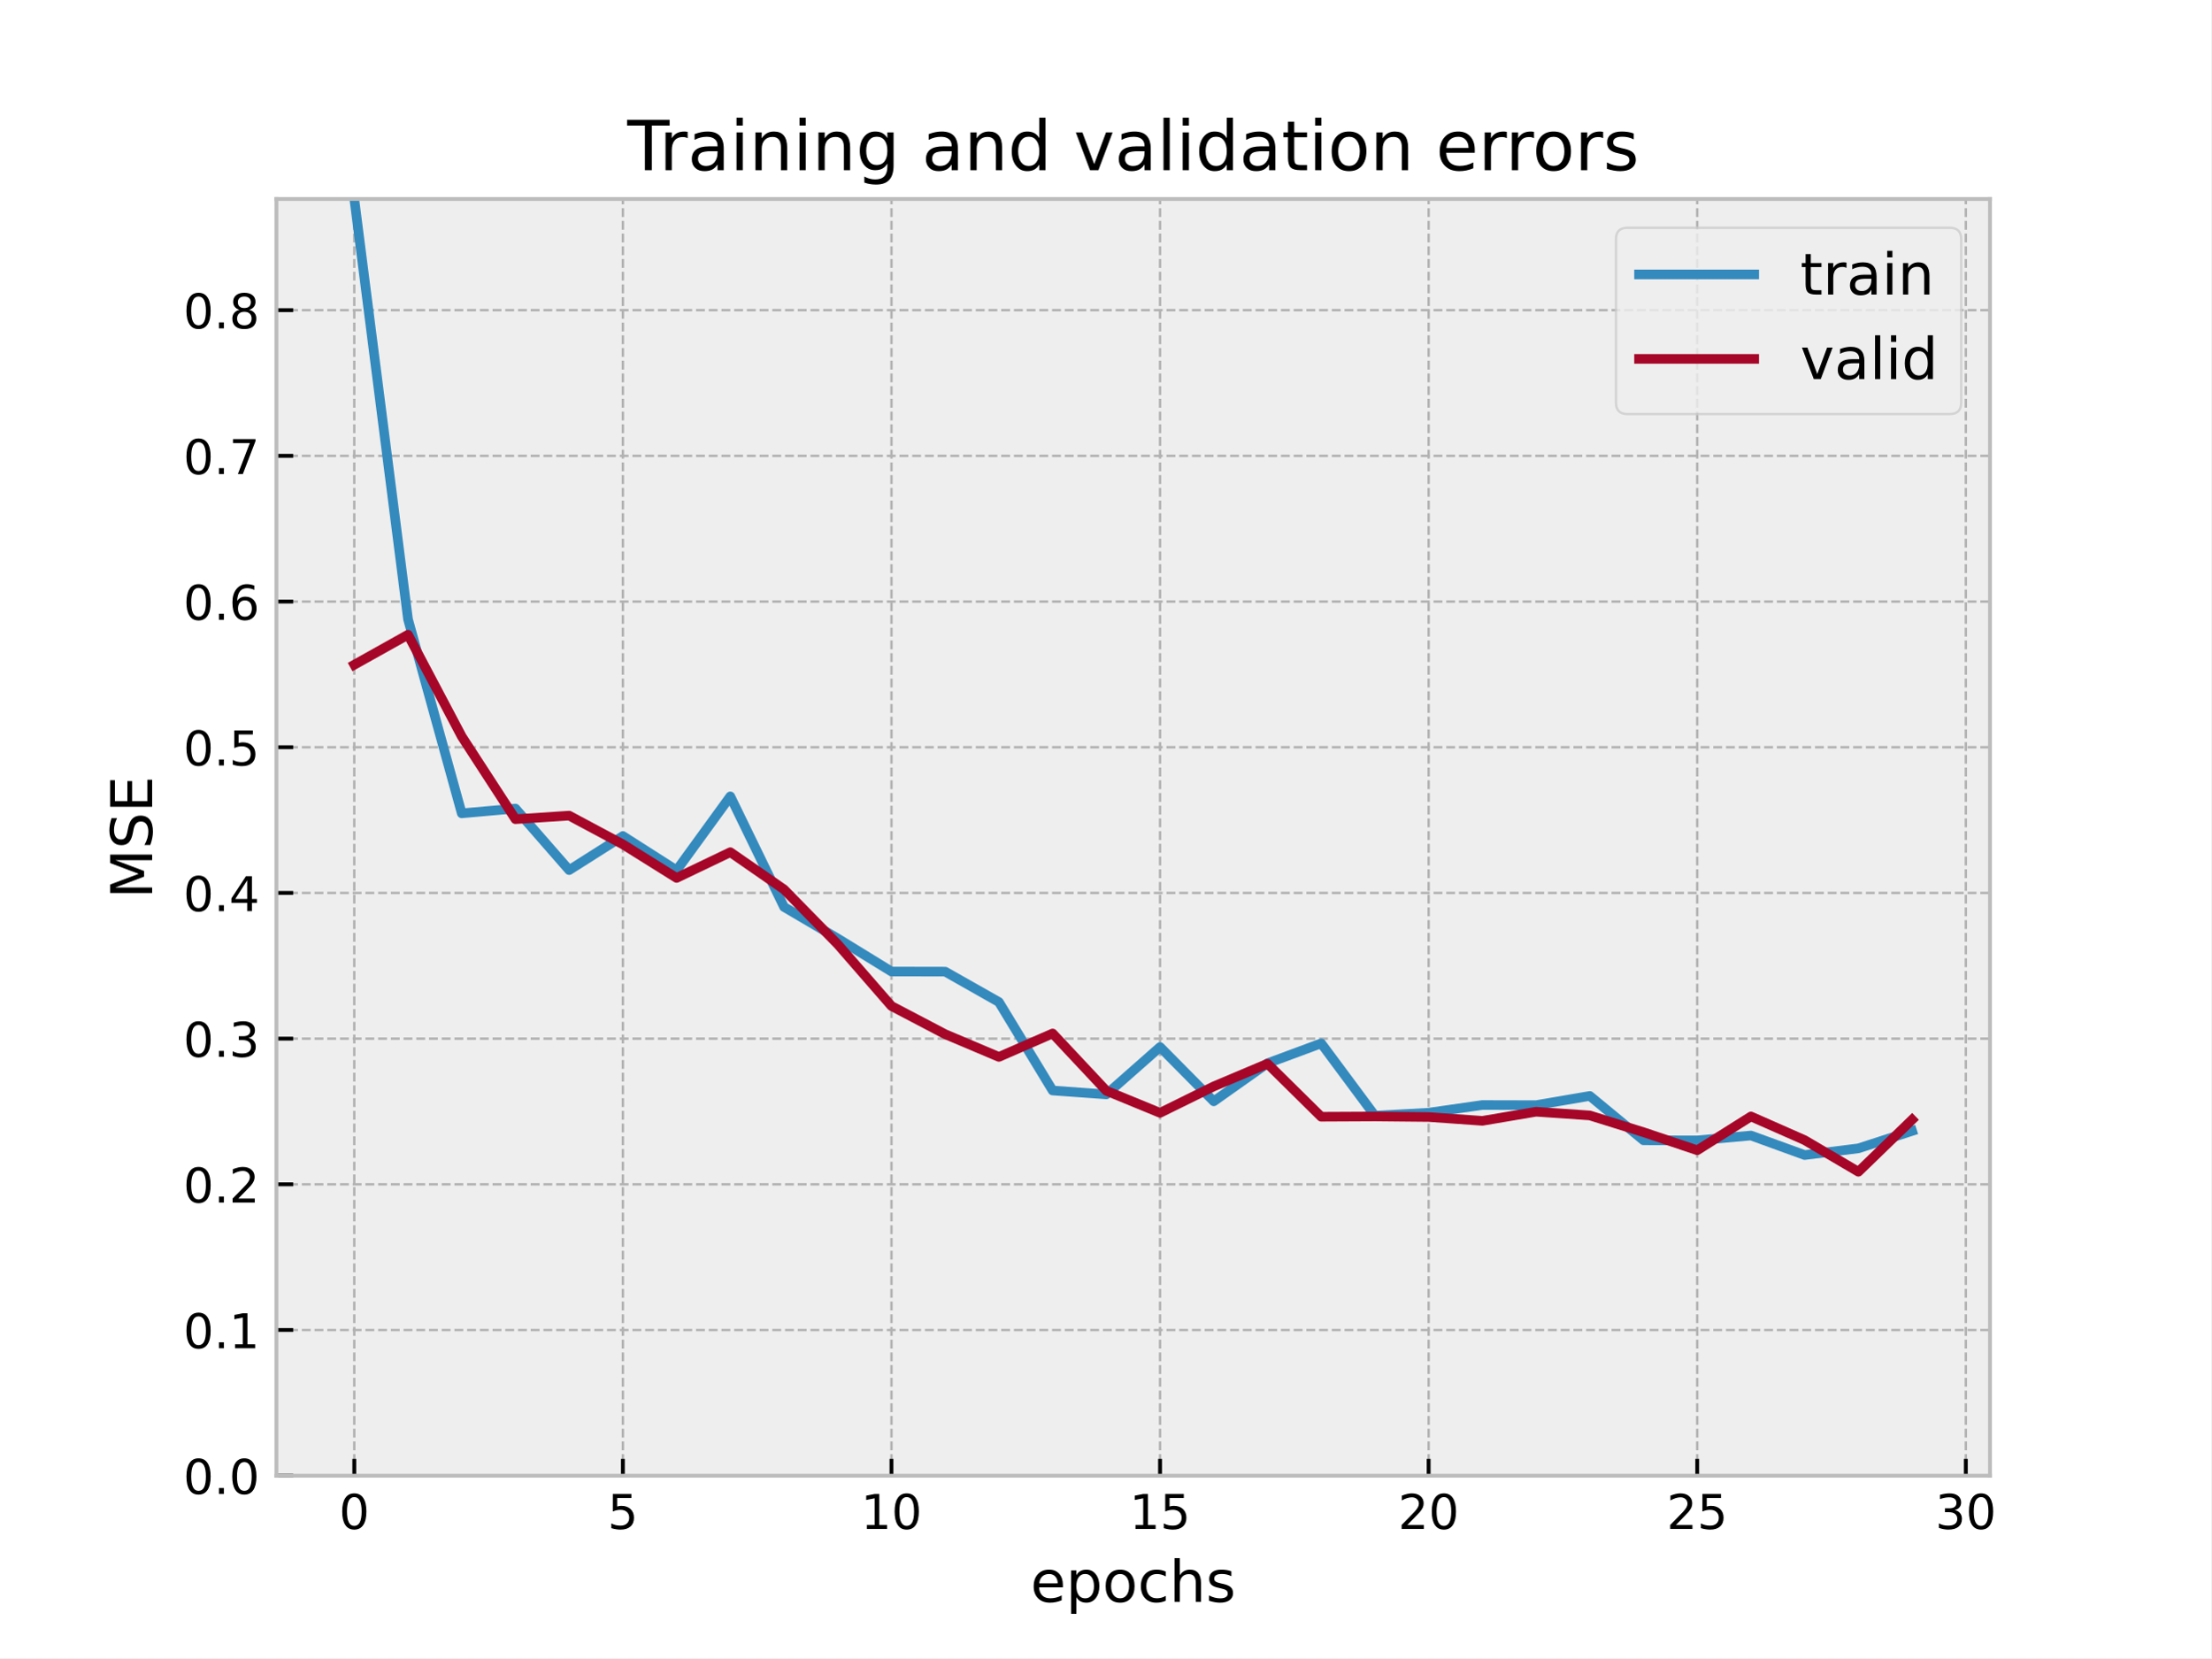
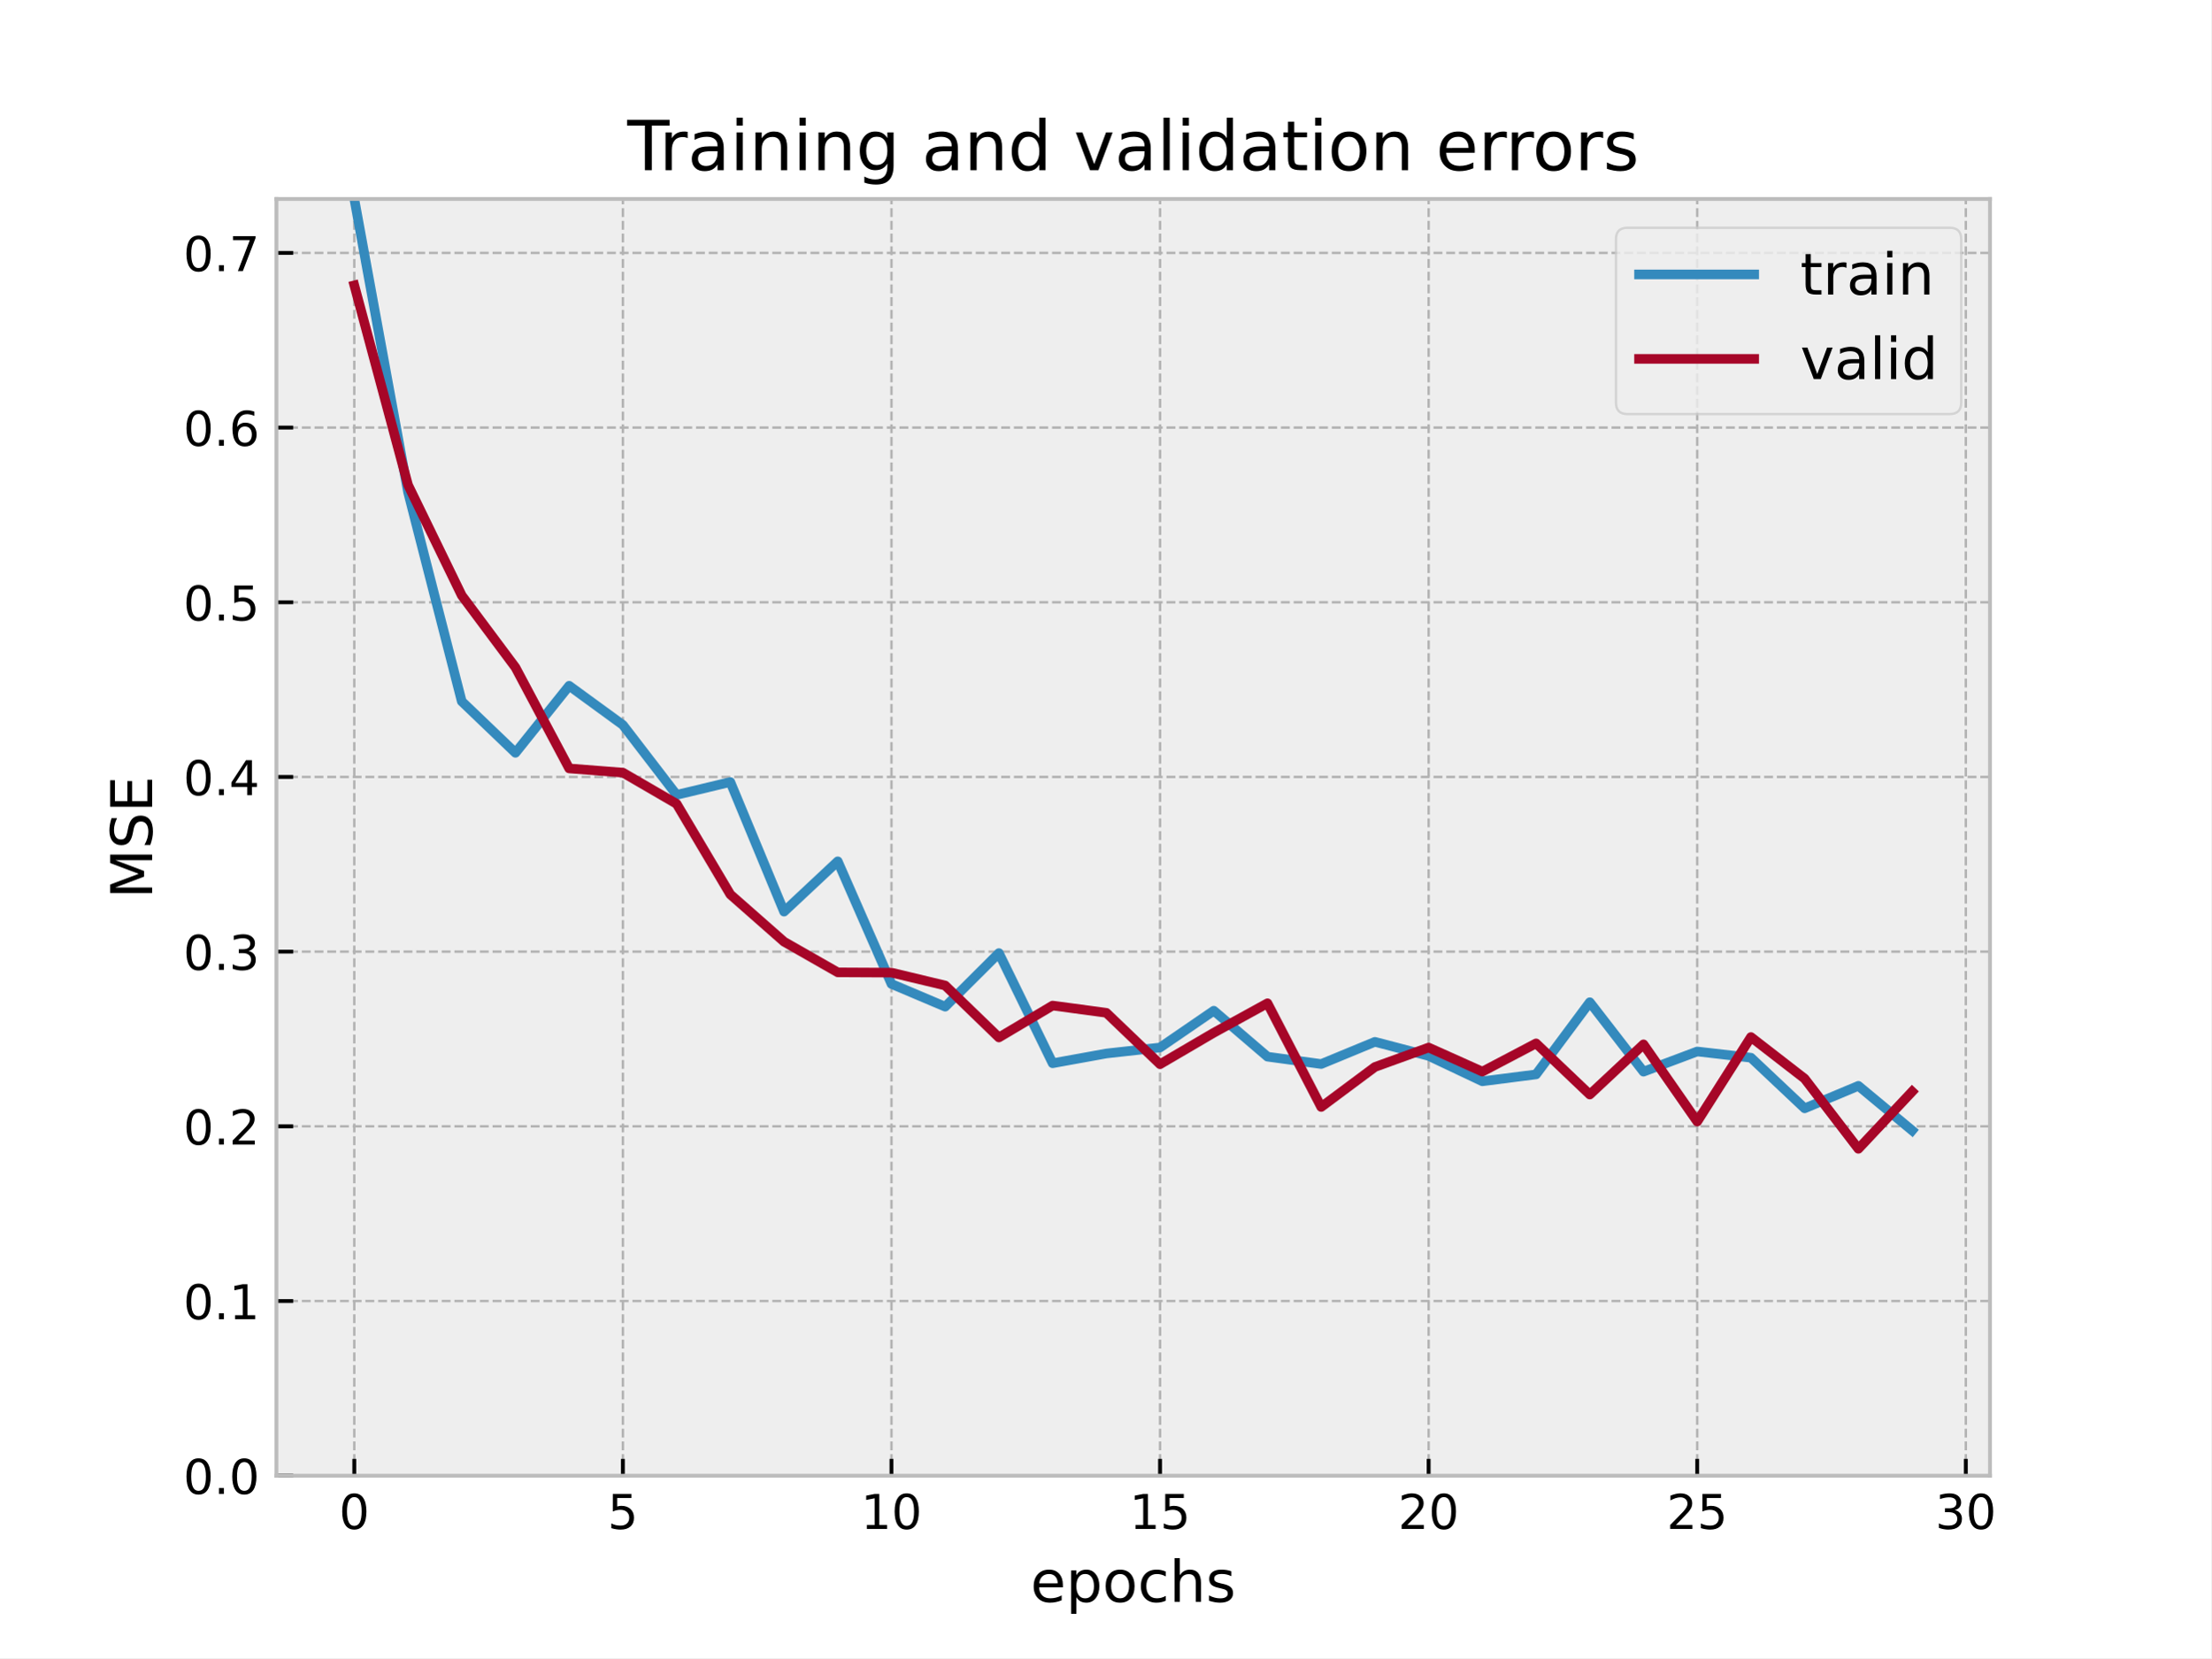
<svg xmlns="http://www.w3.org/2000/svg" xmlns:xlink="http://www.w3.org/1999/xlink" width="460.8pt" height="345.6pt" viewBox="0 0 460.8 345.6" version="1.1">
  <defs>
    <style type="text/css">*{stroke-linejoin: round; stroke-linecap: butt}</style>
  </defs>
  <g id="figure_1">
    <g id="patch_1">
      <path d="M 0 345.6  L 460.8 345.6  L 460.8 0  L 0 0  z " style="fill: #ffffff" />
    </g>
    <g id="axes_1">
      <g id="patch_2">
        <path d="M 57.6 307.584  L 414.72 307.584  L 414.72 41.472  L 57.6 41.472  z " style="fill: #eeeeee" />
      </g>
      <g id="matplotlib.axis_1">
        <g id="xtick_1">
          <g id="line2d_1">
-             <path d="M 73.833 307.584  L 73.833 41.472  " clip-path="url(#p24b5affab4)" style="fill: none; stroke-dasharray: 1.85,0.8; stroke-dashoffset: 0; stroke: #b2b2b2; stroke-width: 0.5" />
+             <path d="M 73.833 307.584  L 73.833 41.472  " clip-path="url(#p995e02f107)" style="fill: none; stroke-dasharray: 1.85,0.8; stroke-dashoffset: 0; stroke: #b2b2b2; stroke-width: 0.5" />
          </g>
          <g id="line2d_2">
            <defs>
-               <path id="me299992ed0" d="M 0 0  L 0 -3.5  " style="stroke: #000000; stroke-width: 0.8" />
+               <path id="m53d7f3eeae" d="M 0 0  L 0 -3.5  " style="stroke: #000000; stroke-width: 0.8" />
            </defs>
            <g>
-               <use xlink:href="#me299992ed0" x="73.833" y="307.584" style="stroke: #000000; stroke-width: 0.8" />
+               <use xlink:href="#m53d7f3eeae" x="73.833" y="307.584" style="stroke: #000000; stroke-width: 0.8" />
            </g>
          </g>
          <g id="text_1">
            <g transform="translate(70.65148 318.6824) scale(0.1 -0.1)">
              <defs>
                <path id="DejaVuSans-30" d="M 2034 4250  Q 1547 4250 1301 3770  Q 1056 3291 1056 2328  Q 1056 1369 1301 889  Q 1547 409 2034 409  Q 2525 409 2770 889  Q 3016 1369 3016 2328  Q 3016 3291 2770 3770  Q 2525 4250 2034 4250  z M 2034 4750  Q 2819 4750 3233 4129  Q 3647 3509 3647 2328  Q 3647 1150 3233 529  Q 2819 -91 2034 -91  Q 1250 -91 836 529  Q 422 1150 422 2328  Q 422 3509 836 4129  Q 1250 4750 2034 4750  z " transform="scale(0.015625)" />
              </defs>
              <use xlink:href="#DejaVuSans-30" />
            </g>
          </g>
        </g>
        <g id="xtick_2">
          <g id="line2d_3">
-             <path d="M 129.808 307.584  L 129.808 41.472  " clip-path="url(#p24b5affab4)" style="fill: none; stroke-dasharray: 1.85,0.8; stroke-dashoffset: 0; stroke: #b2b2b2; stroke-width: 0.5" />
+             <path d="M 129.808 307.584  L 129.808 41.472  " clip-path="url(#p995e02f107)" style="fill: none; stroke-dasharray: 1.85,0.8; stroke-dashoffset: 0; stroke: #b2b2b2; stroke-width: 0.5" />
          </g>
          <g id="line2d_4">
            <g>
-               <use xlink:href="#me299992ed0" x="129.808" y="307.584" style="stroke: #000000; stroke-width: 0.8" />
+               <use xlink:href="#m53d7f3eeae" x="129.808" y="307.584" style="stroke: #000000; stroke-width: 0.8" />
            </g>
          </g>
          <g id="text_2">
            <g transform="translate(126.6264 318.6824) scale(0.1 -0.1)">
              <defs>
                <path id="DejaVuSans-35" d="M 691 4666  L 3169 4666  L 3169 4134  L 1269 4134  L 1269 2991  Q 1406 3038 1543 3061  Q 1681 3084 1819 3084  Q 2600 3084 3056 2656  Q 3513 2228 3513 1497  Q 3513 744 3044 326  Q 2575 -91 1722 -91  Q 1428 -91 1123 -41  Q 819 9 494 109  L 494 744  Q 775 591 1075 516  Q 1375 441 1709 441  Q 2250 441 2565 725  Q 2881 1009 2881 1497  Q 2881 1984 2565 2268  Q 2250 2553 1709 2553  Q 1456 2553 1204 2497  Q 953 2441 691 2322  L 691 4666  z " transform="scale(0.015625)" />
              </defs>
              <use xlink:href="#DejaVuSans-35" />
            </g>
          </g>
        </g>
        <g id="xtick_3">
          <g id="line2d_5">
-             <path d="M 185.783 307.584  L 185.783 41.472  " clip-path="url(#p24b5affab4)" style="fill: none; stroke-dasharray: 1.85,0.8; stroke-dashoffset: 0; stroke: #b2b2b2; stroke-width: 0.5" />
+             <path d="M 185.783 307.584  L 185.783 41.472  " clip-path="url(#p995e02f107)" style="fill: none; stroke-dasharray: 1.85,0.8; stroke-dashoffset: 0; stroke: #b2b2b2; stroke-width: 0.5" />
          </g>
          <g id="line2d_6">
            <g>
-               <use xlink:href="#me299992ed0" x="185.783" y="307.584" style="stroke: #000000; stroke-width: 0.8" />
+               <use xlink:href="#m53d7f3eeae" x="185.783" y="307.584" style="stroke: #000000; stroke-width: 0.8" />
            </g>
          </g>
          <g id="text_3">
            <g transform="translate(179.4201 318.6824) scale(0.1 -0.1)">
              <defs>
                <path id="DejaVuSans-31" d="M 794 531  L 1825 531  L 1825 4091  L 703 3866  L 703 4441  L 1819 4666  L 2450 4666  L 2450 531  L 3481 531  L 3481 0  L 794 0  L 794 531  z " transform="scale(0.015625)" />
              </defs>
              <use xlink:href="#DejaVuSans-31" />
-               <use xlink:href="#DejaVuSans-30" x="63.623" />
+               <use xlink:href="#DejaVuSans-30" transform="translate(63.62305 0)" />
            </g>
          </g>
        </g>
        <g id="xtick_4">
          <g id="line2d_7">
-             <path d="M 241.757 307.584  L 241.757 41.472  " clip-path="url(#p24b5affab4)" style="fill: none; stroke-dasharray: 1.85,0.8; stroke-dashoffset: 0; stroke: #b2b2b2; stroke-width: 0.5" />
+             <path d="M 241.757 307.584  L 241.757 41.472  " clip-path="url(#p995e02f107)" style="fill: none; stroke-dasharray: 1.85,0.8; stroke-dashoffset: 0; stroke: #b2b2b2; stroke-width: 0.5" />
          </g>
          <g id="line2d_8">
            <g>
-               <use xlink:href="#me299992ed0" x="241.757" y="307.584" style="stroke: #000000; stroke-width: 0.8" />
+               <use xlink:href="#m53d7f3eeae" x="241.757" y="307.584" style="stroke: #000000; stroke-width: 0.8" />
            </g>
          </g>
          <g id="text_4">
            <g transform="translate(235.395 318.6824) scale(0.1 -0.1)">
              <use xlink:href="#DejaVuSans-31" />
-               <use xlink:href="#DejaVuSans-35" x="63.623" />
+               <use xlink:href="#DejaVuSans-35" transform="translate(63.62305 0)" />
            </g>
          </g>
        </g>
        <g id="xtick_5">
          <g id="line2d_9">
-             <path d="M 297.732 307.584  L 297.732 41.472  " clip-path="url(#p24b5affab4)" style="fill: none; stroke-dasharray: 1.85,0.8; stroke-dashoffset: 0; stroke: #b2b2b2; stroke-width: 0.5" />
+             <path d="M 297.732 307.584  L 297.732 41.472  " clip-path="url(#p995e02f107)" style="fill: none; stroke-dasharray: 1.85,0.8; stroke-dashoffset: 0; stroke: #b2b2b2; stroke-width: 0.5" />
          </g>
          <g id="line2d_10">
            <g>
-               <use xlink:href="#me299992ed0" x="297.732" y="307.584" style="stroke: #000000; stroke-width: 0.8" />
+               <use xlink:href="#m53d7f3eeae" x="297.732" y="307.584" style="stroke: #000000; stroke-width: 0.8" />
            </g>
          </g>
          <g id="text_5">
            <g transform="translate(291.3699 318.6824) scale(0.1 -0.1)">
              <defs>
                <path id="DejaVuSans-32" d="M 1228 531  L 3431 531  L 3431 0  L 469 0  L 469 531  Q 828 903 1448 1529  Q 2069 2156 2228 2338  Q 2531 2678 2651 2914  Q 2772 3150 2772 3378  Q 2772 3750 2511 3984  Q 2250 4219 1831 4219  Q 1534 4219 1204 4116  Q 875 4013 500 3803  L 500 4441  Q 881 4594 1212 4672  Q 1544 4750 1819 4750  Q 2544 4750 2975 4387  Q 3406 4025 3406 3419  Q 3406 3131 3298 2873  Q 3191 2616 2906 2266  Q 2828 2175 2409 1742  Q 1991 1309 1228 531  z " transform="scale(0.015625)" />
              </defs>
              <use xlink:href="#DejaVuSans-32" />
-               <use xlink:href="#DejaVuSans-30" x="63.623" />
+               <use xlink:href="#DejaVuSans-30" transform="translate(63.62305 0)" />
            </g>
          </g>
        </g>
        <g id="xtick_6">
          <g id="line2d_11">
-             <path d="M 353.707 307.584  L 353.707 41.472  " clip-path="url(#p24b5affab4)" style="fill: none; stroke-dasharray: 1.85,0.8; stroke-dashoffset: 0; stroke: #b2b2b2; stroke-width: 0.5" />
+             <path d="M 353.707 307.584  L 353.707 41.472  " clip-path="url(#p995e02f107)" style="fill: none; stroke-dasharray: 1.85,0.8; stroke-dashoffset: 0; stroke: #b2b2b2; stroke-width: 0.5" />
          </g>
          <g id="line2d_12">
            <g>
-               <use xlink:href="#me299992ed0" x="353.707" y="307.584" style="stroke: #000000; stroke-width: 0.8" />
+               <use xlink:href="#m53d7f3eeae" x="353.707" y="307.584" style="stroke: #000000; stroke-width: 0.8" />
            </g>
          </g>
          <g id="text_6">
            <g transform="translate(347.3448 318.6824) scale(0.1 -0.1)">
              <use xlink:href="#DejaVuSans-32" />
-               <use xlink:href="#DejaVuSans-35" x="63.623" />
+               <use xlink:href="#DejaVuSans-35" transform="translate(63.62305 0)" />
            </g>
          </g>
        </g>
        <g id="xtick_7">
          <g id="line2d_13">
-             <path d="M 409.682 307.584  L 409.682 41.472  " clip-path="url(#p24b5affab4)" style="fill: none; stroke-dasharray: 1.85,0.8; stroke-dashoffset: 0; stroke: #b2b2b2; stroke-width: 0.5" />
+             <path d="M 409.682 307.584  L 409.682 41.472  " clip-path="url(#p995e02f107)" style="fill: none; stroke-dasharray: 1.85,0.8; stroke-dashoffset: 0; stroke: #b2b2b2; stroke-width: 0.5" />
          </g>
          <g id="line2d_14">
            <g>
-               <use xlink:href="#me299992ed0" x="409.682" y="307.584" style="stroke: #000000; stroke-width: 0.8" />
+               <use xlink:href="#m53d7f3eeae" x="409.682" y="307.584" style="stroke: #000000; stroke-width: 0.8" />
            </g>
          </g>
          <g id="text_7">
            <g transform="translate(403.3198 318.6824) scale(0.1 -0.1)">
              <defs>
                <path id="DejaVuSans-33" d="M 2597 2516  Q 3050 2419 3304 2112  Q 3559 1806 3559 1356  Q 3559 666 3084 287  Q 2609 -91 1734 -91  Q 1441 -91 1130 -33  Q 819 25 488 141  L 488 750  Q 750 597 1062 519  Q 1375 441 1716 441  Q 2309 441 2620 675  Q 2931 909 2931 1356  Q 2931 1769 2642 2001  Q 2353 2234 1838 2234  L 1294 2234  L 1294 2753  L 1863 2753  Q 2328 2753 2575 2939  Q 2822 3125 2822 3475  Q 2822 3834 2567 4026  Q 2313 4219 1838 4219  Q 1578 4219 1281 4162  Q 984 4106 628 3988  L 628 4550  Q 988 4650 1302 4700  Q 1616 4750 1894 4750  Q 2613 4750 3031 4423  Q 3450 4097 3450 3541  Q 3450 3153 3228 2886  Q 3006 2619 2597 2516  z " transform="scale(0.015625)" />
              </defs>
              <use xlink:href="#DejaVuSans-33" />
-               <use xlink:href="#DejaVuSans-30" x="63.623" />
+               <use xlink:href="#DejaVuSans-30" transform="translate(63.62305 0)" />
            </g>
          </g>
        </g>
        <g id="text_8">
          <g transform="translate(214.7606 333.8802) scale(0.12 -0.12)">
            <defs>
              <path id="DejaVuSans-65" d="M 3597 1894  L 3597 1613  L 953 1613  Q 991 1019 1311 708  Q 1631 397 2203 397  Q 2534 397 2845 478  Q 3156 559 3463 722  L 3463 178  Q 3153 47 2828 -22  Q 2503 -91 2169 -91  Q 1331 -91 842 396  Q 353 884 353 1716  Q 353 2575 817 3079  Q 1281 3584 2069 3584  Q 2775 3584 3186 3129  Q 3597 2675 3597 1894  z M 3022 2063  Q 3016 2534 2758 2815  Q 2500 3097 2075 3097  Q 1594 3097 1305 2825  Q 1016 2553 972 2059  L 3022 2063  z " transform="scale(0.015625)" />
              <path id="DejaVuSans-70" d="M 1159 525  L 1159 -1331  L 581 -1331  L 581 3500  L 1159 3500  L 1159 2969  Q 1341 3281 1617 3432  Q 1894 3584 2278 3584  Q 2916 3584 3314 3078  Q 3713 2572 3713 1747  Q 3713 922 3314 415  Q 2916 -91 2278 -91  Q 1894 -91 1617 61  Q 1341 213 1159 525  z M 3116 1747  Q 3116 2381 2855 2742  Q 2594 3103 2138 3103  Q 1681 3103 1420 2742  Q 1159 2381 1159 1747  Q 1159 1113 1420 752  Q 1681 391 2138 391  Q 2594 391 2855 752  Q 3116 1113 3116 1747  z " transform="scale(0.015625)" />
              <path id="DejaVuSans-6f" d="M 1959 3097  Q 1497 3097 1228 2736  Q 959 2375 959 1747  Q 959 1119 1226 758  Q 1494 397 1959 397  Q 2419 397 2687 759  Q 2956 1122 2956 1747  Q 2956 2369 2687 2733  Q 2419 3097 1959 3097  z M 1959 3584  Q 2709 3584 3137 3096  Q 3566 2609 3566 1747  Q 3566 888 3137 398  Q 2709 -91 1959 -91  Q 1206 -91 779 398  Q 353 888 353 1747  Q 353 2609 779 3096  Q 1206 3584 1959 3584  z " transform="scale(0.015625)" />
              <path id="DejaVuSans-63" d="M 3122 3366  L 3122 2828  Q 2878 2963 2633 3030  Q 2388 3097 2138 3097  Q 1578 3097 1268 2742  Q 959 2388 959 1747  Q 959 1106 1268 751  Q 1578 397 2138 397  Q 2388 397 2633 464  Q 2878 531 3122 666  L 3122 134  Q 2881 22 2623 -34  Q 2366 -91 2075 -91  Q 1284 -91 818 406  Q 353 903 353 1747  Q 353 2603 823 3093  Q 1294 3584 2113 3584  Q 2378 3584 2631 3529  Q 2884 3475 3122 3366  z " transform="scale(0.015625)" />
              <path id="DejaVuSans-68" d="M 3513 2113  L 3513 0  L 2938 0  L 2938 2094  Q 2938 2591 2744 2837  Q 2550 3084 2163 3084  Q 1697 3084 1428 2787  Q 1159 2491 1159 1978  L 1159 0  L 581 0  L 581 4863  L 1159 4863  L 1159 2956  Q 1366 3272 1645 3428  Q 1925 3584 2291 3584  Q 2894 3584 3203 3211  Q 3513 2838 3513 2113  z " transform="scale(0.015625)" />
              <path id="DejaVuSans-73" d="M 2834 3397  L 2834 2853  Q 2591 2978 2328 3040  Q 2066 3103 1784 3103  Q 1356 3103 1142 2972  Q 928 2841 928 2578  Q 928 2378 1081 2264  Q 1234 2150 1697 2047  L 1894 2003  Q 2506 1872 2764 1633  Q 3022 1394 3022 966  Q 3022 478 2636 193  Q 2250 -91 1575 -91  Q 1294 -91 989 -36  Q 684 19 347 128  L 347 722  Q 666 556 975 473  Q 1284 391 1588 391  Q 1994 391 2212 530  Q 2431 669 2431 922  Q 2431 1156 2273 1281  Q 2116 1406 1581 1522  L 1381 1569  Q 847 1681 609 1914  Q 372 2147 372 2553  Q 372 3047 722 3315  Q 1072 3584 1716 3584  Q 2034 3584 2315 3537  Q 2597 3491 2834 3397  z " transform="scale(0.015625)" />
            </defs>
            <use xlink:href="#DejaVuSans-65" />
-             <use xlink:href="#DejaVuSans-70" x="61.523" />
-             <use xlink:href="#DejaVuSans-6f" x="125" />
-             <use xlink:href="#DejaVuSans-63" x="186.182" />
-             <use xlink:href="#DejaVuSans-68" x="241.162" />
-             <use xlink:href="#DejaVuSans-73" x="304.541" />
+             <use xlink:href="#DejaVuSans-70" transform="translate(61.52344 0)" />
+             <use xlink:href="#DejaVuSans-6f" transform="translate(125 0)" />
+             <use xlink:href="#DejaVuSans-63" transform="translate(186.1816 0)" />
+             <use xlink:href="#DejaVuSans-68" transform="translate(241.1621 0)" />
+             <use xlink:href="#DejaVuSans-73" transform="translate(304.541 0)" />
          </g>
        </g>
      </g>
      <g id="matplotlib.axis_2">
        <g id="ytick_1">
          <g id="line2d_15">
-             <path d="M 57.6 307.584  L 414.72 307.584  " clip-path="url(#p24b5affab4)" style="fill: none; stroke-dasharray: 1.85,0.8; stroke-dashoffset: 0; stroke: #b2b2b2; stroke-width: 0.5" />
+             <path d="M 57.6 307.584  L 414.72 307.584  " clip-path="url(#p995e02f107)" style="fill: none; stroke-dasharray: 1.85,0.8; stroke-dashoffset: 0; stroke: #b2b2b2; stroke-width: 0.5" />
          </g>
          <g id="line2d_16">
            <defs>
-               <path id="m70eb88edad" d="M 0 0  L 3.5 0  " style="stroke: #000000; stroke-width: 0.8" />
+               <path id="m17d779ec14" d="M 0 0  L 3.5 0  " style="stroke: #000000; stroke-width: 0.8" />
            </defs>
            <g>
-               <use xlink:href="#m70eb88edad" x="57.6" y="307.584" style="stroke: #000000; stroke-width: 0.8" />
+               <use xlink:href="#m17d779ec14" x="57.6" y="307.584" style="stroke: #000000; stroke-width: 0.8" />
            </g>
          </g>
          <g id="text_9">
            <g transform="translate(38.19687 311.3832) scale(0.1 -0.1)">
              <defs>
                <path id="DejaVuSans-2e" d="M 684 794  L 1344 794  L 1344 0  L 684 0  L 684 794  z " transform="scale(0.015625)" />
              </defs>
              <use xlink:href="#DejaVuSans-30" />
-               <use xlink:href="#DejaVuSans-2e" x="63.623" />
-               <use xlink:href="#DejaVuSans-30" x="95.41" />
+               <use xlink:href="#DejaVuSans-2e" transform="translate(63.62305 0)" />
+               <use xlink:href="#DejaVuSans-30" transform="translate(95.41016 0)" />
            </g>
          </g>
        </g>
        <g id="ytick_2">
          <g id="line2d_17">
-             <path d="M 57.6 277.216  L 414.72 277.216  " clip-path="url(#p24b5affab4)" style="fill: none; stroke-dasharray: 1.85,0.8; stroke-dashoffset: 0; stroke: #b2b2b2; stroke-width: 0.5" />
+             <path d="M 57.6 271.173  L 414.72 271.173  " clip-path="url(#p995e02f107)" style="fill: none; stroke-dasharray: 1.85,0.8; stroke-dashoffset: 0; stroke: #b2b2b2; stroke-width: 0.5" />
          </g>
          <g id="line2d_18">
            <g>
-               <use xlink:href="#m70eb88edad" x="57.6" y="277.216" style="stroke: #000000; stroke-width: 0.8" />
+               <use xlink:href="#m17d779ec14" x="57.6" y="271.173" style="stroke: #000000; stroke-width: 0.8" />
            </g>
          </g>
          <g id="text_10">
-             <g transform="translate(38.19687 281.0155) scale(0.1 -0.1)">
-               <use xlink:href="#DejaVuSans-30" />
-               <use xlink:href="#DejaVuSans-2e" x="63.623" />
-               <use xlink:href="#DejaVuSans-31" x="95.41" />
+             <g transform="translate(38.19687 274.972) scale(0.1 -0.1)">
+               <use xlink:href="#DejaVuSans-30" />
+               <use xlink:href="#DejaVuSans-2e" transform="translate(63.62305 0)" />
+               <use xlink:href="#DejaVuSans-31" transform="translate(95.41016 0)" />
            </g>
          </g>
        </g>
        <g id="ytick_3">
          <g id="line2d_19">
-             <path d="M 57.6 246.848  L 414.72 246.848  " clip-path="url(#p24b5affab4)" style="fill: none; stroke-dasharray: 1.85,0.8; stroke-dashoffset: 0; stroke: #b2b2b2; stroke-width: 0.5" />
+             <path d="M 57.6 234.762  L 414.72 234.762  " clip-path="url(#p995e02f107)" style="fill: none; stroke-dasharray: 1.85,0.8; stroke-dashoffset: 0; stroke: #b2b2b2; stroke-width: 0.5" />
          </g>
          <g id="line2d_20">
            <g>
-               <use xlink:href="#m70eb88edad" x="57.6" y="246.848" style="stroke: #000000; stroke-width: 0.8" />
+               <use xlink:href="#m17d779ec14" x="57.6" y="234.762" style="stroke: #000000; stroke-width: 0.8" />
            </g>
          </g>
          <g id="text_11">
-             <g transform="translate(38.19687 250.6477) scale(0.1 -0.1)">
-               <use xlink:href="#DejaVuSans-30" />
-               <use xlink:href="#DejaVuSans-2e" x="63.623" />
-               <use xlink:href="#DejaVuSans-32" x="95.41" />
+             <g transform="translate(38.19687 238.5609) scale(0.1 -0.1)">
+               <use xlink:href="#DejaVuSans-30" />
+               <use xlink:href="#DejaVuSans-2e" transform="translate(63.62305 0)" />
+               <use xlink:href="#DejaVuSans-32" transform="translate(95.41016 0)" />
            </g>
          </g>
        </g>
        <g id="ytick_4">
          <g id="line2d_21">
-             <path d="M 57.6 216.481  L 414.72 216.481  " clip-path="url(#p24b5affab4)" style="fill: none; stroke-dasharray: 1.85,0.8; stroke-dashoffset: 0; stroke: #b2b2b2; stroke-width: 0.5" />
+             <path d="M 57.6 198.35  L 414.72 198.35  " clip-path="url(#p995e02f107)" style="fill: none; stroke-dasharray: 1.85,0.8; stroke-dashoffset: 0; stroke: #b2b2b2; stroke-width: 0.5" />
          </g>
          <g id="line2d_22">
            <g>
-               <use xlink:href="#m70eb88edad" x="57.6" y="216.481" style="stroke: #000000; stroke-width: 0.8" />
+               <use xlink:href="#m17d779ec14" x="57.6" y="198.35" style="stroke: #000000; stroke-width: 0.8" />
            </g>
          </g>
          <g id="text_12">
-             <g transform="translate(38.19687 220.28) scale(0.1 -0.1)">
-               <use xlink:href="#DejaVuSans-30" />
-               <use xlink:href="#DejaVuSans-2e" x="63.623" />
-               <use xlink:href="#DejaVuSans-33" x="95.41" />
+             <g transform="translate(38.19687 202.1497) scale(0.1 -0.1)">
+               <use xlink:href="#DejaVuSans-30" />
+               <use xlink:href="#DejaVuSans-2e" transform="translate(63.62305 0)" />
+               <use xlink:href="#DejaVuSans-33" transform="translate(95.41016 0)" />
            </g>
          </g>
        </g>
        <g id="ytick_5">
          <g id="line2d_23">
-             <path d="M 57.6 186.113  L 414.72 186.113  " clip-path="url(#p24b5affab4)" style="fill: none; stroke-dasharray: 1.85,0.8; stroke-dashoffset: 0; stroke: #b2b2b2; stroke-width: 0.5" />
+             <path d="M 57.6 161.939  L 414.72 161.939  " clip-path="url(#p995e02f107)" style="fill: none; stroke-dasharray: 1.85,0.8; stroke-dashoffset: 0; stroke: #b2b2b2; stroke-width: 0.5" />
          </g>
          <g id="line2d_24">
            <g>
-               <use xlink:href="#m70eb88edad" x="57.6" y="186.113" style="stroke: #000000; stroke-width: 0.8" />
+               <use xlink:href="#m17d779ec14" x="57.6" y="161.939" style="stroke: #000000; stroke-width: 0.8" />
            </g>
          </g>
          <g id="text_13">
-             <g transform="translate(38.19687 189.9122) scale(0.1 -0.1)">
+             <g transform="translate(38.19687 165.7385) scale(0.1 -0.1)">
              <defs>
                <path id="DejaVuSans-34" d="M 2419 4116  L 825 1625  L 2419 1625  L 2419 4116  z M 2253 4666  L 3047 4666  L 3047 1625  L 3713 1625  L 3713 1100  L 3047 1100  L 3047 0  L 2419 0  L 2419 1100  L 313 1100  L 313 1709  L 2253 4666  z " transform="scale(0.015625)" />
              </defs>
              <use xlink:href="#DejaVuSans-30" />
-               <use xlink:href="#DejaVuSans-2e" x="63.623" />
-               <use xlink:href="#DejaVuSans-34" x="95.41" />
+               <use xlink:href="#DejaVuSans-2e" transform="translate(63.62305 0)" />
+               <use xlink:href="#DejaVuSans-34" transform="translate(95.41016 0)" />
            </g>
          </g>
        </g>
        <g id="ytick_6">
          <g id="line2d_25">
-             <path d="M 57.6 155.745  L 414.72 155.745  " clip-path="url(#p24b5affab4)" style="fill: none; stroke-dasharray: 1.85,0.8; stroke-dashoffset: 0; stroke: #b2b2b2; stroke-width: 0.5" />
+             <path d="M 57.6 125.528  L 414.72 125.528  " clip-path="url(#p995e02f107)" style="fill: none; stroke-dasharray: 1.85,0.8; stroke-dashoffset: 0; stroke: #b2b2b2; stroke-width: 0.5" />
          </g>
          <g id="line2d_26">
            <g>
-               <use xlink:href="#m70eb88edad" x="57.6" y="155.745" style="stroke: #000000; stroke-width: 0.8" />
+               <use xlink:href="#m17d779ec14" x="57.6" y="125.528" style="stroke: #000000; stroke-width: 0.8" />
            </g>
          </g>
          <g id="text_14">
-             <g transform="translate(38.19687 159.5445) scale(0.1 -0.1)">
-               <use xlink:href="#DejaVuSans-30" />
-               <use xlink:href="#DejaVuSans-2e" x="63.623" />
-               <use xlink:href="#DejaVuSans-35" x="95.41" />
+             <g transform="translate(38.19687 129.3273) scale(0.1 -0.1)">
+               <use xlink:href="#DejaVuSans-30" />
+               <use xlink:href="#DejaVuSans-2e" transform="translate(63.62305 0)" />
+               <use xlink:href="#DejaVuSans-35" transform="translate(95.41016 0)" />
            </g>
          </g>
        </g>
        <g id="ytick_7">
          <g id="line2d_27">
-             <path d="M 57.6 125.377  L 414.72 125.377  " clip-path="url(#p24b5affab4)" style="fill: none; stroke-dasharray: 1.85,0.8; stroke-dashoffset: 0; stroke: #b2b2b2; stroke-width: 0.5" />
+             <path d="M 57.6 89.117  L 414.72 89.117  " clip-path="url(#p995e02f107)" style="fill: none; stroke-dasharray: 1.85,0.8; stroke-dashoffset: 0; stroke: #b2b2b2; stroke-width: 0.5" />
          </g>
          <g id="line2d_28">
            <g>
-               <use xlink:href="#m70eb88edad" x="57.6" y="125.377" style="stroke: #000000; stroke-width: 0.8" />
+               <use xlink:href="#m17d779ec14" x="57.6" y="89.117" style="stroke: #000000; stroke-width: 0.8" />
            </g>
          </g>
          <g id="text_15">
-             <g transform="translate(38.19687 129.1767) scale(0.1 -0.1)">
+             <g transform="translate(38.19687 92.91613) scale(0.1 -0.1)">
              <defs>
                <path id="DejaVuSans-36" d="M 2113 2584  Q 1688 2584 1439 2293  Q 1191 2003 1191 1497  Q 1191 994 1439 701  Q 1688 409 2113 409  Q 2538 409 2786 701  Q 3034 994 3034 1497  Q 3034 2003 2786 2293  Q 2538 2584 2113 2584  z M 3366 4563  L 3366 3988  Q 3128 4100 2886 4159  Q 2644 4219 2406 4219  Q 1781 4219 1451 3797  Q 1122 3375 1075 2522  Q 1259 2794 1537 2939  Q 1816 3084 2150 3084  Q 2853 3084 3261 2657  Q 3669 2231 3669 1497  Q 3669 778 3244 343  Q 2819 -91 2113 -91  Q 1303 -91 875 529  Q 447 1150 447 2328  Q 447 3434 972 4092  Q 1497 4750 2381 4750  Q 2619 4750 2861 4703  Q 3103 4656 3366 4563  z " transform="scale(0.015625)" />
              </defs>
              <use xlink:href="#DejaVuSans-30" />
-               <use xlink:href="#DejaVuSans-2e" x="63.623" />
-               <use xlink:href="#DejaVuSans-36" x="95.41" />
+               <use xlink:href="#DejaVuSans-2e" transform="translate(63.62305 0)" />
+               <use xlink:href="#DejaVuSans-36" transform="translate(95.41016 0)" />
            </g>
          </g>
        </g>
        <g id="ytick_8">
          <g id="line2d_29">
-             <path d="M 57.6 95.01  L 414.72 95.01  " clip-path="url(#p24b5affab4)" style="fill: none; stroke-dasharray: 1.85,0.8; stroke-dashoffset: 0; stroke: #b2b2b2; stroke-width: 0.5" />
+             <path d="M 57.6 52.706  L 414.72 52.706  " clip-path="url(#p995e02f107)" style="fill: none; stroke-dasharray: 1.85,0.8; stroke-dashoffset: 0; stroke: #b2b2b2; stroke-width: 0.5" />
          </g>
          <g id="line2d_30">
            <g>
-               <use xlink:href="#m70eb88edad" x="57.6" y="95.01" style="stroke: #000000; stroke-width: 0.8" />
+               <use xlink:href="#m17d779ec14" x="57.6" y="52.706" style="stroke: #000000; stroke-width: 0.8" />
            </g>
          </g>
          <g id="text_16">
-             <g transform="translate(38.19687 98.80896) scale(0.1 -0.1)">
+             <g transform="translate(38.19687 56.50495) scale(0.1 -0.1)">
              <defs>
                <path id="DejaVuSans-37" d="M 525 4666  L 3525 4666  L 3525 4397  L 1831 0  L 1172 0  L 2766 4134  L 525 4134  L 525 4666  z " transform="scale(0.015625)" />
              </defs>
              <use xlink:href="#DejaVuSans-30" />
-               <use xlink:href="#DejaVuSans-2e" x="63.623" />
-               <use xlink:href="#DejaVuSans-37" x="95.41" />
-             </g>
-           </g>
-         </g>
-         <g id="ytick_9">
-           <g id="line2d_31">
-             <path d="M 57.6 64.642  L 414.72 64.642  " clip-path="url(#p24b5affab4)" style="fill: none; stroke-dasharray: 1.85,0.8; stroke-dashoffset: 0; stroke: #b2b2b2; stroke-width: 0.5" />
-           </g>
-           <g id="line2d_32">
-             <g>
-               <use xlink:href="#m70eb88edad" x="57.6" y="64.642" style="stroke: #000000; stroke-width: 0.8" />
-             </g>
-           </g>
-           <g id="text_17">
-             <g transform="translate(38.19687 68.44121) scale(0.1 -0.1)">
-               <defs>
-                 <path id="DejaVuSans-38" d="M 2034 2216  Q 1584 2216 1326 1975  Q 1069 1734 1069 1313  Q 1069 891 1326 650  Q 1584 409 2034 409  Q 2484 409 2743 651  Q 3003 894 3003 1313  Q 3003 1734 2745 1975  Q 2488 2216 2034 2216  z M 1403 2484  Q 997 2584 770 2862  Q 544 3141 544 3541  Q 544 4100 942 4425  Q 1341 4750 2034 4750  Q 2731 4750 3128 4425  Q 3525 4100 3525 3541  Q 3525 3141 3298 2862  Q 3072 2584 2669 2484  Q 3125 2378 3379 2068  Q 3634 1759 3634 1313  Q 3634 634 3220 271  Q 2806 -91 2034 -91  Q 1263 -91 848 271  Q 434 634 434 1313  Q 434 1759 690 2068  Q 947 2378 1403 2484  z M 1172 3481  Q 1172 3119 1398 2916  Q 1625 2713 2034 2713  Q 2441 2713 2670 2916  Q 2900 3119 2900 3481  Q 2900 3844 2670 4047  Q 2441 4250 2034 4250  Q 1625 4250 1398 4047  Q 1172 3844 1172 3481  z " transform="scale(0.015625)" />
-               </defs>
-               <use xlink:href="#DejaVuSans-30" />
-               <use xlink:href="#DejaVuSans-2e" x="63.623" />
-               <use xlink:href="#DejaVuSans-38" x="95.41" />
-             </g>
-           </g>
-         </g>
-         <g id="text_18">
+               <use xlink:href="#DejaVuSans-2e" transform="translate(63.62305 0)" />
+               <use xlink:href="#DejaVuSans-37" transform="translate(95.41016 0)" />
+             </g>
+           </g>
+         </g>
+         <g id="text_17">
          <g transform="translate(31.70125 187.3052) rotate(-90) scale(0.12 -0.12)">
            <defs>
              <path id="DejaVuSans-4d" d="M 628 4666  L 1569 4666  L 2759 1491  L 3956 4666  L 4897 4666  L 4897 0  L 4281 0  L 4281 4097  L 3078 897  L 2444 897  L 1241 4097  L 1241 0  L 628 0  L 628 4666  z " transform="scale(0.015625)" />
              <path id="DejaVuSans-53" d="M 3425 4513  L 3425 3897  Q 3066 4069 2747 4153  Q 2428 4238 2131 4238  Q 1616 4238 1336 4038  Q 1056 3838 1056 3469  Q 1056 3159 1242 3001  Q 1428 2844 1947 2747  L 2328 2669  Q 3034 2534 3370 2195  Q 3706 1856 3706 1288  Q 3706 609 3251 259  Q 2797 -91 1919 -91  Q 1588 -91 1214 -16  Q 841 59 441 206  L 441 856  Q 825 641 1194 531  Q 1563 422 1919 422  Q 2459 422 2753 634  Q 3047 847 3047 1241  Q 3047 1584 2836 1778  Q 2625 1972 2144 2069  L 1759 2144  Q 1053 2284 737 2584  Q 422 2884 422 3419  Q 422 4038 858 4394  Q 1294 4750 2059 4750  Q 2388 4750 2728 4690  Q 3069 4631 3425 4513  z " transform="scale(0.015625)" />
              <path id="DejaVuSans-45" d="M 628 4666  L 3578 4666  L 3578 4134  L 1259 4134  L 1259 2753  L 3481 2753  L 3481 2222  L 1259 2222  L 1259 531  L 3634 531  L 3634 0  L 628 0  L 628 4666  z " transform="scale(0.015625)" />
            </defs>
            <use xlink:href="#DejaVuSans-4d" />
-             <use xlink:href="#DejaVuSans-53" x="86.279" />
-             <use xlink:href="#DejaVuSans-45" x="149.756" />
-           </g>
-         </g>
-       </g>
-       <g id="line2d_33">
-         <path d="M 73.833 41.472  L 85.028 129.065  L 96.223 169.521  L 107.418 168.53  L 118.613 181.353  L 129.808 174.255  L 141.003 181.401  L 152.198 165.989  L 163.393 189.036  L 174.588 195.62  L 185.783 202.495  L 196.978 202.518  L 208.173 208.858  L 219.368 227.297  L 230.563 228.105  L 241.757 218.235  L 252.952 229.546  L 264.147 221.621  L 275.342 217.468  L 286.537 232.548  L 297.732 231.928  L 308.927 230.319  L 320.122 230.347  L 331.317 228.427  L 342.512 237.674  L 353.707 237.692  L 364.902 236.681  L 376.097 240.748  L 387.292 239.352  L 398.487 235.724  " clip-path="url(#p24b5affab4)" style="fill: none; stroke: #348abd; stroke-width: 2; stroke-linecap: square" />
-       </g>
-       <g id="line2d_34">
-         <path d="M 73.833 138.552  L 85.028 132.295  L 96.223 153.496  L 107.418 170.739  L 118.613 170.002  L 129.808 175.988  L 141.003 182.988  L 152.198 177.625  L 163.393 185.384  L 174.588 196.823  L 185.783 209.691  L 196.978 215.562  L 208.173 220.291  L 219.368 215.409  L 230.563 227.355  L 241.757 231.956  L 252.952 226.435  L 264.147 221.71  L 275.342 232.765  L 286.537 232.708  L 297.732 232.823  L 308.927 233.62  L 320.122 231.722  L 331.317 232.495  L 342.512 235.987  L 353.707 239.75  L 364.902 232.703  L 376.097 237.644  L 387.292 244.23  L 398.487 233.382  " clip-path="url(#p24b5affab4)" style="fill: none; stroke: #a60628; stroke-width: 2; stroke-linecap: square" />
+             <use xlink:href="#DejaVuSans-53" transform="translate(86.2793 0)" />
+             <use xlink:href="#DejaVuSans-45" transform="translate(149.7559 0)" />
+           </g>
+         </g>
+       </g>
+       <g id="line2d_31">
+         <path d="M 73.833 41.472  L 85.028 102.57  L 96.223 146.181  L 107.418 156.909  L 118.613 142.934  L 129.808 151.1  L 141.003 165.676  L 152.198 162.997  L 163.393 190.01  L 174.588 179.527  L 185.783 205.086  L 196.978 209.823  L 208.173 198.656  L 219.368 221.615  L 230.563 219.582  L 241.757 218.336  L 252.952 210.66  L 264.147 220.242  L 275.342 221.777  L 286.537 217.151  L 297.732 220.08  L 308.927 225.375  L 320.122 223.94  L 331.317 208.894  L 342.512 223.37  L 353.707 219.162  L 364.902 220.456  L 376.097 231.013  L 387.292 226.323  L 398.487 235.62  " clip-path="url(#p995e02f107)" style="fill: none; stroke: #348abd; stroke-width: 2; stroke-linecap: square" />
+       </g>
+       <g id="line2d_32">
+         <path d="M 73.833 59.466  L 85.028 101.077  L 96.223 124.103  L 107.418 139.113  L 118.613 160.167  L 129.808 161.038  L 141.003 167.541  L 152.198 186.428  L 163.393 196.283  L 174.588 202.667  L 185.783 202.726  L 196.978 205.408  L 208.173 216.24  L 219.368 209.592  L 230.563 211.1  L 241.757 221.816  L 252.952 215.26  L 264.147 209.11  L 275.342 230.731  L 286.537 222.392  L 297.732 218.34  L 308.927 223.357  L 320.122 217.473  L 331.317 228.137  L 342.512 217.675  L 353.707 233.773  L 364.902 216.154  L 376.097 224.826  L 387.292 239.447  L 398.487 227.528  " clip-path="url(#p995e02f107)" style="fill: none; stroke: #a60628; stroke-width: 2; stroke-linecap: square" />
      </g>
      <g id="patch_3">
        <path d="M 57.6 307.584  L 57.6 41.472  " style="fill: none; stroke: #bcbcbc; stroke-width: 0.8; stroke-linejoin: miter; stroke-linecap: square" />
      </g>
      <g id="patch_4">
        <path d="M 414.72 307.584  L 414.72 41.472  " style="fill: none; stroke: #bcbcbc; stroke-width: 0.8; stroke-linejoin: miter; stroke-linecap: square" />
      </g>
      <g id="patch_5">
        <path d="M 57.6 307.584  L 414.72 307.584  " style="fill: none; stroke: #bcbcbc; stroke-width: 0.8; stroke-linejoin: miter; stroke-linecap: square" />
      </g>
      <g id="patch_6">
        <path d="M 57.6 41.472  L 414.72 41.472  " style="fill: none; stroke: #bcbcbc; stroke-width: 0.8; stroke-linejoin: miter; stroke-linecap: square" />
      </g>
-       <g id="text_19">
+       <g id="text_18">
        <g transform="translate(130.7171 35.472) scale(0.144 -0.144)">
          <defs>
            <path id="DejaVuSans-54" d="M -19 4666  L 3928 4666  L 3928 4134  L 2272 4134  L 2272 0  L 1638 0  L 1638 4134  L -19 4134  L -19 4666  z " transform="scale(0.015625)" />
            <path id="DejaVuSans-72" d="M 2631 2963  Q 2534 3019 2420 3045  Q 2306 3072 2169 3072  Q 1681 3072 1420 2755  Q 1159 2438 1159 1844  L 1159 0  L 581 0  L 581 3500  L 1159 3500  L 1159 2956  Q 1341 3275 1631 3429  Q 1922 3584 2338 3584  Q 2397 3584 2469 3576  Q 2541 3569 2628 3553  L 2631 2963  z " transform="scale(0.015625)" />
            <path id="DejaVuSans-61" d="M 2194 1759  Q 1497 1759 1228 1600  Q 959 1441 959 1056  Q 959 750 1161 570  Q 1363 391 1709 391  Q 2188 391 2477 730  Q 2766 1069 2766 1631  L 2766 1759  L 2194 1759  z M 3341 1997  L 3341 0  L 2766 0  L 2766 531  Q 2569 213 2275 61  Q 1981 -91 1556 -91  Q 1019 -91 701 211  Q 384 513 384 1019  Q 384 1609 779 1909  Q 1175 2209 1959 2209  L 2766 2209  L 2766 2266  Q 2766 2663 2505 2880  Q 2244 3097 1772 3097  Q 1472 3097 1187 3025  Q 903 2953 641 2809  L 641 3341  Q 956 3463 1253 3523  Q 1550 3584 1831 3584  Q 2591 3584 2966 3190  Q 3341 2797 3341 1997  z " transform="scale(0.015625)" />
            <path id="DejaVuSans-69" d="M 603 3500  L 1178 3500  L 1178 0  L 603 0  L 603 3500  z M 603 4863  L 1178 4863  L 1178 4134  L 603 4134  L 603 4863  z " transform="scale(0.015625)" />
            <path id="DejaVuSans-6e" d="M 3513 2113  L 3513 0  L 2938 0  L 2938 2094  Q 2938 2591 2744 2837  Q 2550 3084 2163 3084  Q 1697 3084 1428 2787  Q 1159 2491 1159 1978  L 1159 0  L 581 0  L 581 3500  L 1159 3500  L 1159 2956  Q 1366 3272 1645 3428  Q 1925 3584 2291 3584  Q 2894 3584 3203 3211  Q 3513 2838 3513 2113  z " transform="scale(0.015625)" />
            <path id="DejaVuSans-67" d="M 2906 1791  Q 2906 2416 2648 2759  Q 2391 3103 1925 3103  Q 1463 3103 1205 2759  Q 947 2416 947 1791  Q 947 1169 1205 825  Q 1463 481 1925 481  Q 2391 481 2648 825  Q 2906 1169 2906 1791  z M 3481 434  Q 3481 -459 3084 -895  Q 2688 -1331 1869 -1331  Q 1566 -1331 1297 -1286  Q 1028 -1241 775 -1147  L 775 -588  Q 1028 -725 1275 -790  Q 1522 -856 1778 -856  Q 2344 -856 2625 -561  Q 2906 -266 2906 331  L 2906 616  Q 2728 306 2450 153  Q 2172 0 1784 0  Q 1141 0 747 490  Q 353 981 353 1791  Q 353 2603 747 3093  Q 1141 3584 1784 3584  Q 2172 3584 2450 3431  Q 2728 3278 2906 2969  L 2906 3500  L 3481 3500  L 3481 434  z " transform="scale(0.015625)" />
            <path id="DejaVuSans-20" transform="scale(0.015625)" />
            <path id="DejaVuSans-64" d="M 2906 2969  L 2906 4863  L 3481 4863  L 3481 0  L 2906 0  L 2906 525  Q 2725 213 2448 61  Q 2172 -91 1784 -91  Q 1150 -91 751 415  Q 353 922 353 1747  Q 353 2572 751 3078  Q 1150 3584 1784 3584  Q 2172 3584 2448 3432  Q 2725 3281 2906 2969  z M 947 1747  Q 947 1113 1208 752  Q 1469 391 1925 391  Q 2381 391 2643 752  Q 2906 1113 2906 1747  Q 2906 2381 2643 2742  Q 2381 3103 1925 3103  Q 1469 3103 1208 2742  Q 947 2381 947 1747  z " transform="scale(0.015625)" />
            <path id="DejaVuSans-76" d="M 191 3500  L 800 3500  L 1894 563  L 2988 3500  L 3597 3500  L 2284 0  L 1503 0  L 191 3500  z " transform="scale(0.015625)" />
            <path id="DejaVuSans-6c" d="M 603 4863  L 1178 4863  L 1178 0  L 603 0  L 603 4863  z " transform="scale(0.015625)" />
            <path id="DejaVuSans-74" d="M 1172 4494  L 1172 3500  L 2356 3500  L 2356 3053  L 1172 3053  L 1172 1153  Q 1172 725 1289 603  Q 1406 481 1766 481  L 2356 481  L 2356 0  L 1766 0  Q 1100 0 847 248  Q 594 497 594 1153  L 594 3053  L 172 3053  L 172 3500  L 594 3500  L 594 4494  L 1172 4494  z " transform="scale(0.015625)" />
          </defs>
          <use xlink:href="#DejaVuSans-54" />
-           <use xlink:href="#DejaVuSans-72" x="46.334" />
-           <use xlink:href="#DejaVuSans-61" x="87.447" />
-           <use xlink:href="#DejaVuSans-69" x="148.727" />
-           <use xlink:href="#DejaVuSans-6e" x="176.51" />
-           <use xlink:href="#DejaVuSans-69" x="239.889" />
-           <use xlink:href="#DejaVuSans-6e" x="267.672" />
-           <use xlink:href="#DejaVuSans-67" x="331.051" />
-           <use xlink:href="#DejaVuSans-20" x="394.527" />
-           <use xlink:href="#DejaVuSans-61" x="426.314" />
-           <use xlink:href="#DejaVuSans-6e" x="487.594" />
-           <use xlink:href="#DejaVuSans-64" x="550.973" />
-           <use xlink:href="#DejaVuSans-20" x="614.449" />
-           <use xlink:href="#DejaVuSans-76" x="646.236" />
-           <use xlink:href="#DejaVuSans-61" x="705.416" />
-           <use xlink:href="#DejaVuSans-6c" x="766.695" />
-           <use xlink:href="#DejaVuSans-69" x="794.479" />
-           <use xlink:href="#DejaVuSans-64" x="822.262" />
-           <use xlink:href="#DejaVuSans-61" x="885.738" />
-           <use xlink:href="#DejaVuSans-74" x="947.018" />
-           <use xlink:href="#DejaVuSans-69" x="986.227" />
-           <use xlink:href="#DejaVuSans-6f" x="1014.01" />
-           <use xlink:href="#DejaVuSans-6e" x="1075.191" />
-           <use xlink:href="#DejaVuSans-20" x="1138.57" />
-           <use xlink:href="#DejaVuSans-65" x="1170.357" />
-           <use xlink:href="#DejaVuSans-72" x="1231.881" />
-           <use xlink:href="#DejaVuSans-72" x="1271.244" />
-           <use xlink:href="#DejaVuSans-6f" x="1310.107" />
-           <use xlink:href="#DejaVuSans-72" x="1371.289" />
-           <use xlink:href="#DejaVuSans-73" x="1412.402" />
+           <use xlink:href="#DejaVuSans-72" transform="translate(46.33398 0)" />
+           <use xlink:href="#DejaVuSans-61" transform="translate(87.44727 0)" />
+           <use xlink:href="#DejaVuSans-69" transform="translate(148.7266 0)" />
+           <use xlink:href="#DejaVuSans-6e" transform="translate(176.5098 0)" />
+           <use xlink:href="#DejaVuSans-69" transform="translate(239.8887 0)" />
+           <use xlink:href="#DejaVuSans-6e" transform="translate(267.6719 0)" />
+           <use xlink:href="#DejaVuSans-67" transform="translate(331.0508 0)" />
+           <use xlink:href="#DejaVuSans-20" transform="translate(394.5273 0)" />
+           <use xlink:href="#DejaVuSans-61" transform="translate(426.3145 0)" />
+           <use xlink:href="#DejaVuSans-6e" transform="translate(487.5938 0)" />
+           <use xlink:href="#DejaVuSans-64" transform="translate(550.9727 0)" />
+           <use xlink:href="#DejaVuSans-20" transform="translate(614.4492 0)" />
+           <use xlink:href="#DejaVuSans-76" transform="translate(646.2363 0)" />
+           <use xlink:href="#DejaVuSans-61" transform="translate(705.416 0)" />
+           <use xlink:href="#DejaVuSans-6c" transform="translate(766.6953 0)" />
+           <use xlink:href="#DejaVuSans-69" transform="translate(794.4785 0)" />
+           <use xlink:href="#DejaVuSans-64" transform="translate(822.2617 0)" />
+           <use xlink:href="#DejaVuSans-61" transform="translate(885.7383 0)" />
+           <use xlink:href="#DejaVuSans-74" transform="translate(947.0176 0)" />
+           <use xlink:href="#DejaVuSans-69" transform="translate(986.2266 0)" />
+           <use xlink:href="#DejaVuSans-6f" transform="translate(1014.01 0)" />
+           <use xlink:href="#DejaVuSans-6e" transform="translate(1075.191 0)" />
+           <use xlink:href="#DejaVuSans-20" transform="translate(1138.57 0)" />
+           <use xlink:href="#DejaVuSans-65" transform="translate(1170.357 0)" />
+           <use xlink:href="#DejaVuSans-72" transform="translate(1231.881 0)" />
+           <use xlink:href="#DejaVuSans-72" transform="translate(1271.244 0)" />
+           <use xlink:href="#DejaVuSans-6f" transform="translate(1310.107 0)" />
+           <use xlink:href="#DejaVuSans-72" transform="translate(1371.289 0)" />
+           <use xlink:href="#DejaVuSans-73" transform="translate(1412.402 0)" />
        </g>
      </g>
      <g id="legend_1">
        <g id="patch_7">
          <path d="M 339.178 86.299  L 406.32 86.299  Q 408.72 86.299 408.72 83.9  L 408.72 49.872  Q 408.72 47.472 406.32 47.472  L 339.178 47.472  Q 336.778 47.472 336.778 49.872  L 336.778 83.9  Q 336.778 86.299 339.178 86.299  z " style="fill: #eeeeee; opacity: 0.8; stroke: #cccccc; stroke-width: 0.5; stroke-linejoin: miter" />
        </g>
-         <g id="line2d_35">
+         <g id="line2d_33">
          <path d="M 341.578 57.19  L 353.578 57.19  L 365.578 57.19  " style="fill: none; stroke: #348abd; stroke-width: 2; stroke-linecap: square" />
        </g>
-         <g id="text_20">
+         <g id="text_19">
          <g transform="translate(375.1781 61.39012) scale(0.12 -0.12)">
            <use xlink:href="#DejaVuSans-74" />
-             <use xlink:href="#DejaVuSans-72" x="39.209" />
-             <use xlink:href="#DejaVuSans-61" x="80.322" />
-             <use xlink:href="#DejaVuSans-69" x="141.602" />
-             <use xlink:href="#DejaVuSans-6e" x="169.385" />
-           </g>
-         </g>
-         <g id="line2d_36">
+             <use xlink:href="#DejaVuSans-72" transform="translate(39.20898 0)" />
+             <use xlink:href="#DejaVuSans-61" transform="translate(80.32227 0)" />
+             <use xlink:href="#DejaVuSans-69" transform="translate(141.6016 0)" />
+             <use xlink:href="#DejaVuSans-6e" transform="translate(169.3848 0)" />
+           </g>
+         </g>
+         <g id="line2d_34">
          <path d="M 341.578 74.804  L 353.578 74.804  L 365.578 74.804  " style="fill: none; stroke: #a60628; stroke-width: 2; stroke-linecap: square" />
        </g>
-         <g id="text_21">
+         <g id="text_20">
          <g transform="translate(375.1781 79.00387) scale(0.12 -0.12)">
            <use xlink:href="#DejaVuSans-76" />
-             <use xlink:href="#DejaVuSans-61" x="59.18" />
-             <use xlink:href="#DejaVuSans-6c" x="120.459" />
-             <use xlink:href="#DejaVuSans-69" x="148.242" />
-             <use xlink:href="#DejaVuSans-64" x="176.025" />
+             <use xlink:href="#DejaVuSans-61" transform="translate(59.17969 0)" />
+             <use xlink:href="#DejaVuSans-6c" transform="translate(120.459 0)" />
+             <use xlink:href="#DejaVuSans-69" transform="translate(148.2422 0)" />
+             <use xlink:href="#DejaVuSans-64" transform="translate(176.0254 0)" />
          </g>
        </g>
      </g>
    </g>
  </g>
  <defs>
-     <clipPath id="p24b5affab4">
+     <clipPath id="p995e02f107">
      <rect x="57.6" y="41.472" width="357.12" height="266.112" />
    </clipPath>
  </defs>
</svg>
